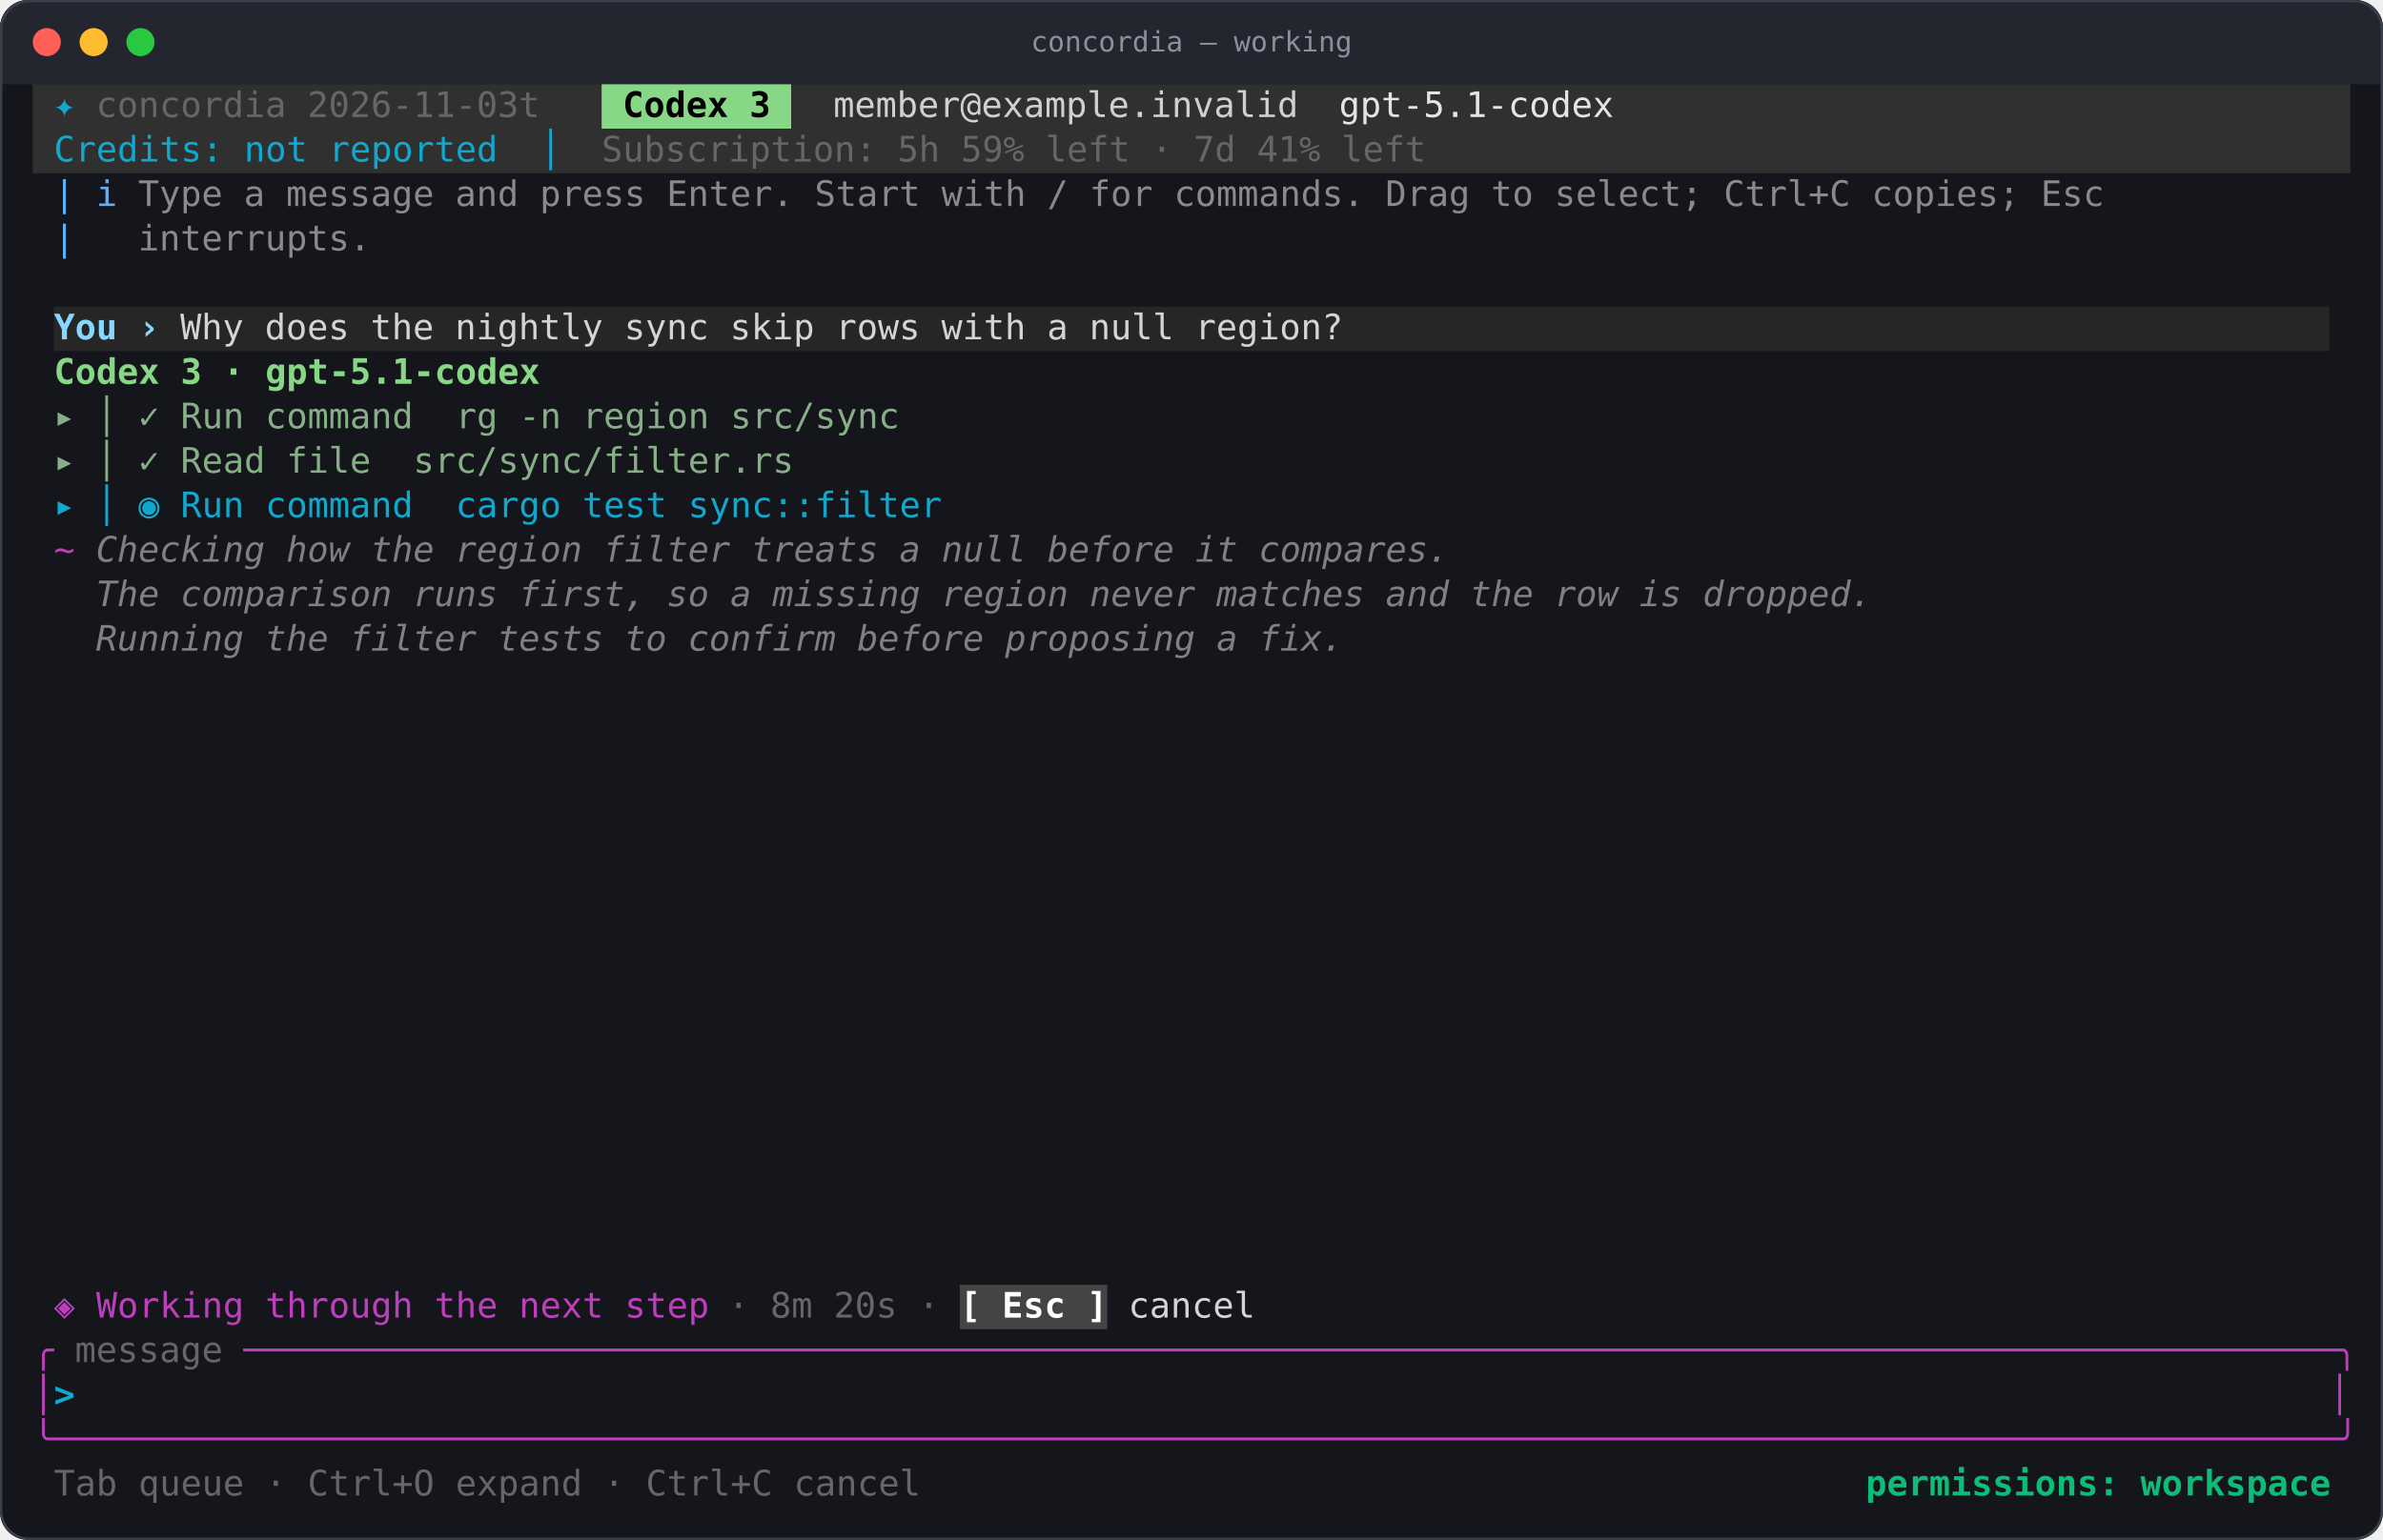
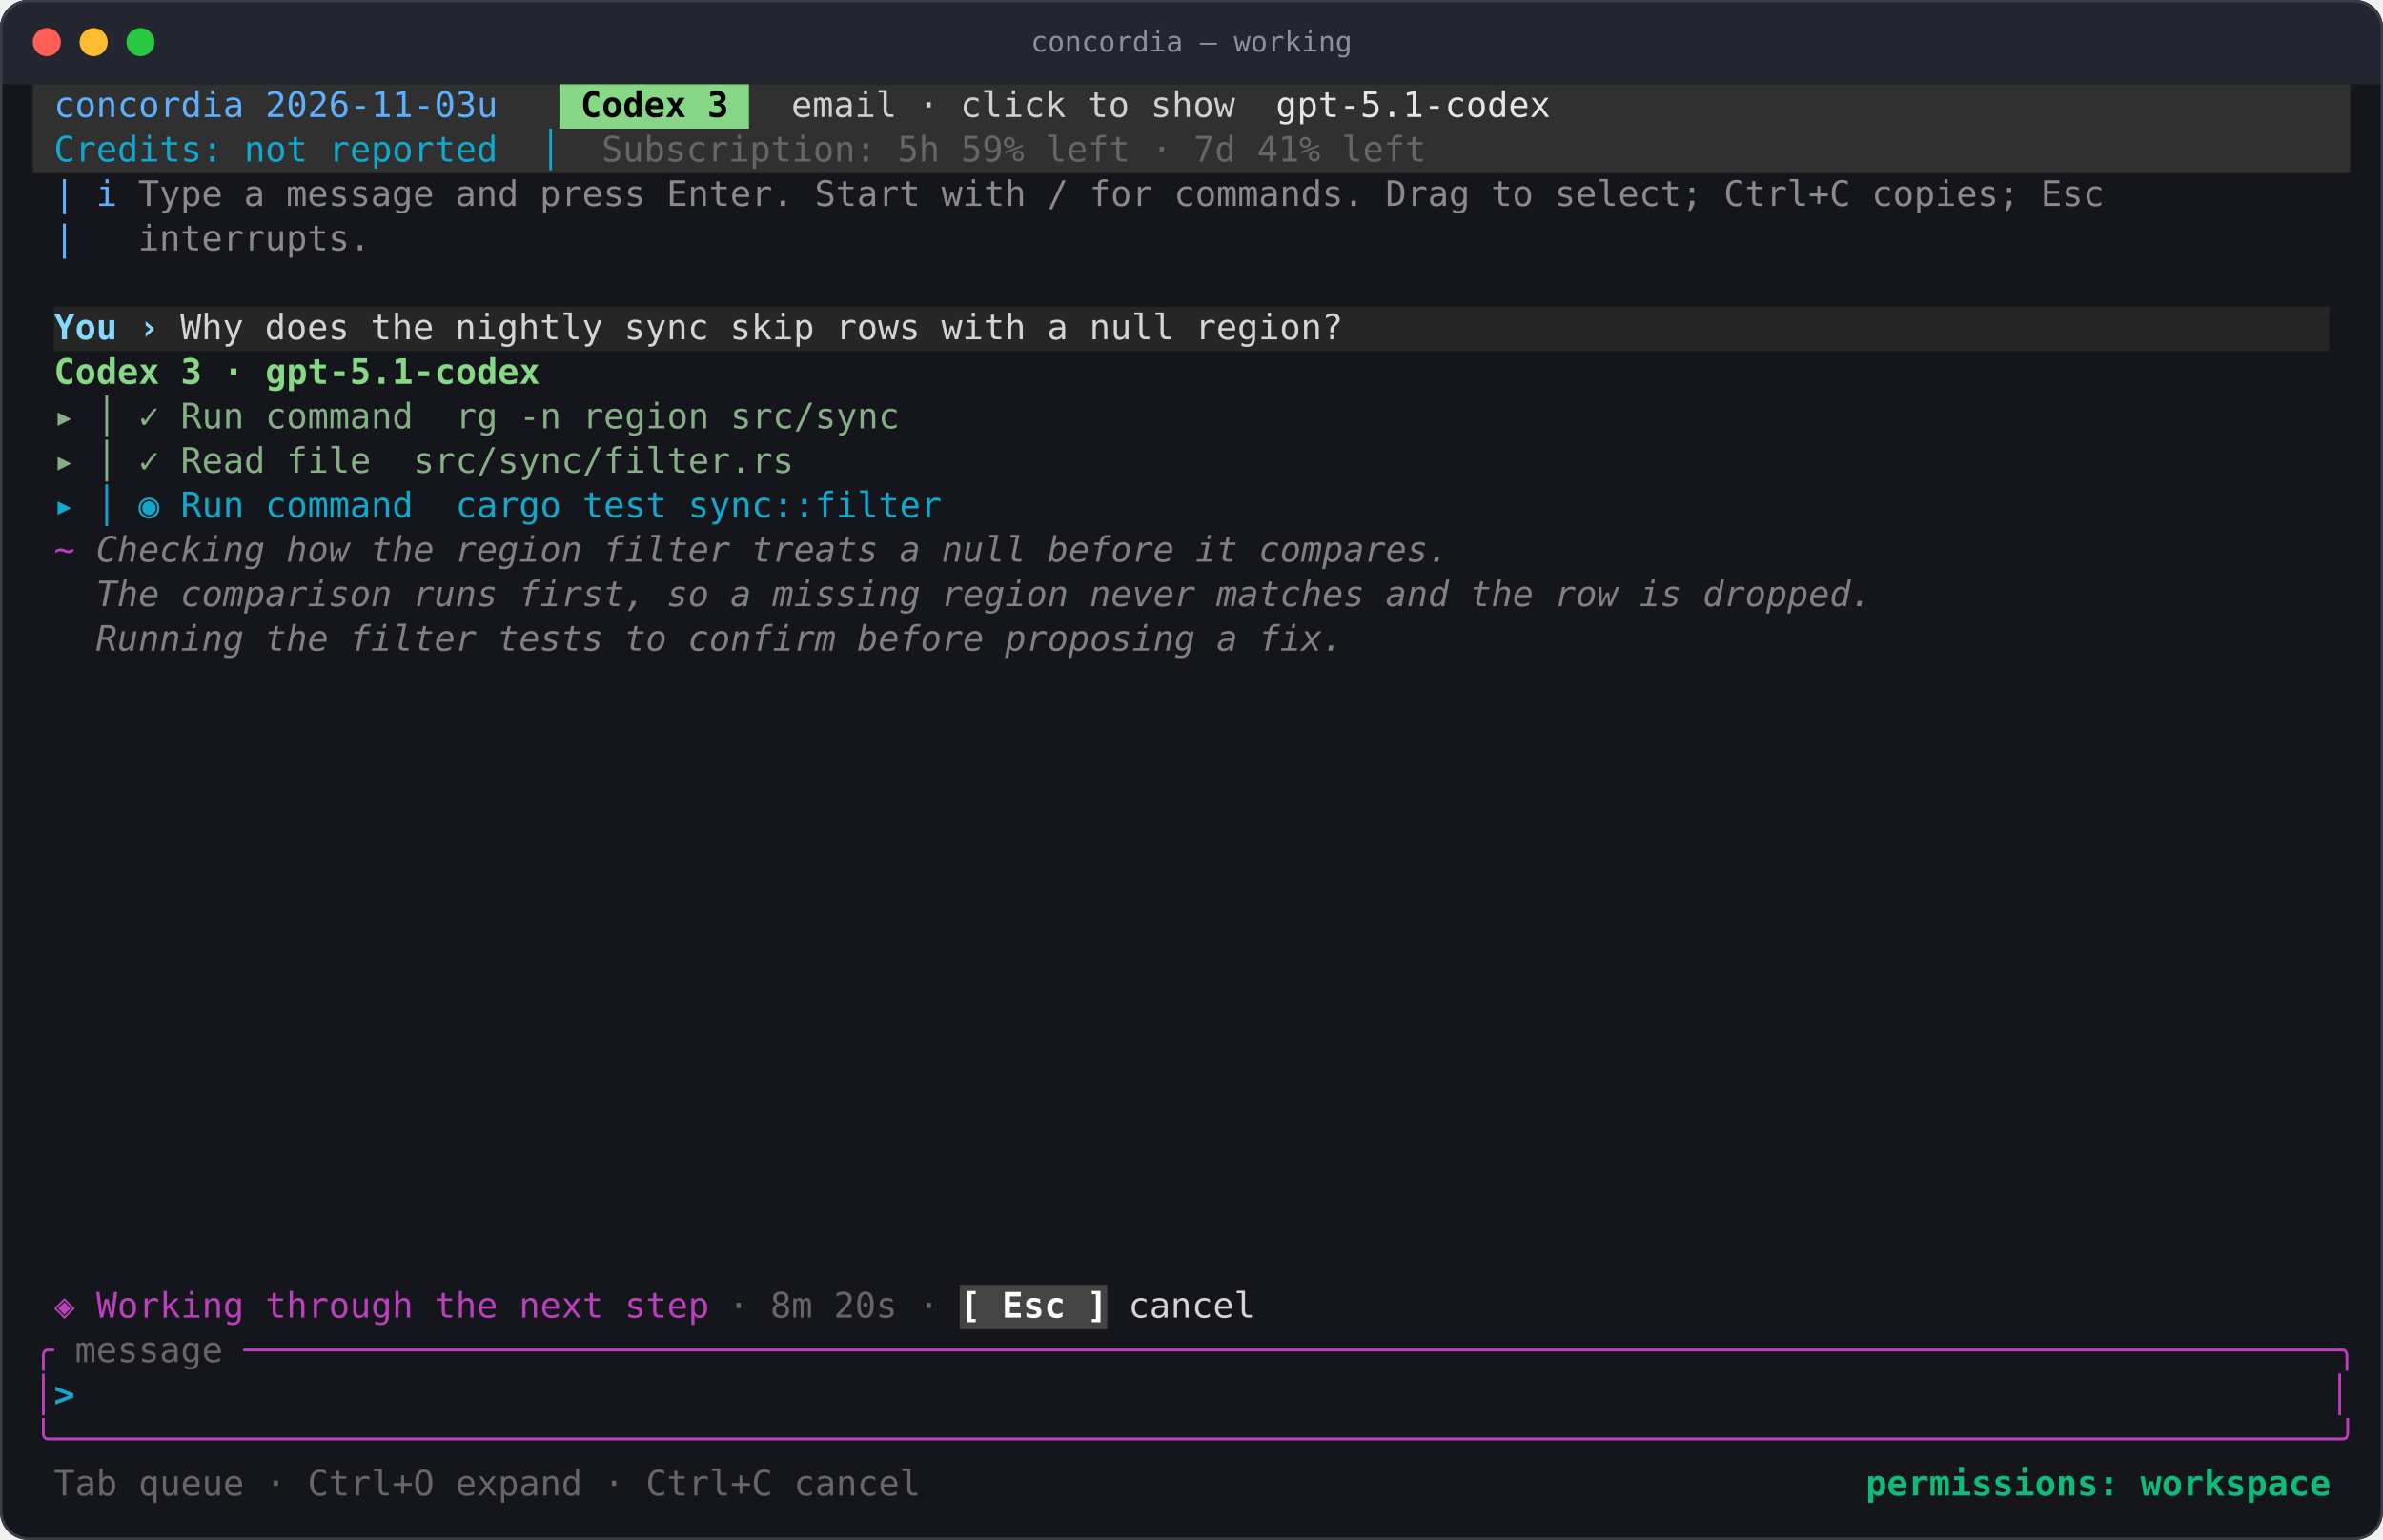
<svg xmlns="http://www.w3.org/2000/svg" width="1018" height="658" viewBox="0 0 1018 658" role="img" aria-label="concordia — working">
  <defs>
    <clipPath id="win">
      <rect width="1018" height="658" rx="12" />
    </clipPath>
  </defs>
  <g clip-path="url(#win)">
    <rect width="1018" height="658" fill="#14161b" />
    <rect width="1018" height="36" fill="#23262e" />
    <circle cx="20" cy="18" r="6" fill="#ff5f57" />
    <circle cx="40" cy="18" r="6" fill="#febc2e" />
    <circle cx="60" cy="18" r="6" fill="#28c840" />
    <text x="509" y="22" font-family="Cascadia Mono, Consolas, monospace" font-size="12" fill="#8b909c" text-anchor="middle">concordia — working</text>
-     <rect x="14" y="36" width="243" height="19" fill="#303030" />
-     <rect x="257" y="36" width="81" height="19" fill="#87d787" />
-     <rect x="338" y="36" width="666" height="19" fill="#303030" />
+     <rect x="14" y="36" width="225" height="19" fill="#303030" />
+     <rect x="239" y="36" width="81" height="19" fill="#87d787" />
+     <rect x="320" y="36" width="684" height="19" fill="#303030" />
    <rect x="14" y="55" width="990" height="19" fill="#303030" />
    <rect x="23" y="131" width="972" height="19" fill="#262626" />
    <rect x="410" y="549" width="63" height="19" fill="#444444" />
    <g font-family="Cascadia Mono, Consolas, monospace" font-size="15" xml:space="preserve">
-       <text x="23" y="50" textLength="9" lengthAdjust="spacingAndGlyphs" fill="#11a8cd" font-weight="700">✦</text>
-       <text x="41" y="50" textLength="189" lengthAdjust="spacingAndGlyphs" fill="#666666">concordia 2026-11-03t</text>
-       <text x="266" y="50" textLength="63" lengthAdjust="spacingAndGlyphs" fill="#000000" font-weight="700">Codex 3</text>
-       <text x="356" y="50" textLength="198" lengthAdjust="spacingAndGlyphs" fill="#d0d0d0">member@example.invalid</text>
-       <text x="572" y="50" textLength="117" lengthAdjust="spacingAndGlyphs" fill="#e5e5e5">gpt-5.1-codex</text>
+       <text x="23" y="50" textLength="189" lengthAdjust="spacingAndGlyphs" fill="#5fafff">concordia 2026-11-03u</text>
+       <text x="248" y="50" textLength="63" lengthAdjust="spacingAndGlyphs" fill="#000000" font-weight="700">Codex 3</text>
+       <text x="338" y="50" textLength="189" lengthAdjust="spacingAndGlyphs" fill="#d0d0d0">email · click to show</text>
+       <text x="545" y="50" textLength="117" lengthAdjust="spacingAndGlyphs" fill="#e5e5e5">gpt-5.1-codex</text>
      <text x="23" y="69" textLength="216" lengthAdjust="spacingAndGlyphs" fill="#11a8cd">Credits: not reported  │</text>
      <text x="257" y="69" textLength="351" lengthAdjust="spacingAndGlyphs" fill="#666666">Subscription: 5h 59% left · 7d 41% left</text>
      <text x="23" y="88" textLength="27" lengthAdjust="spacingAndGlyphs" fill="#5fafff">| i</text>
      <text x="59" y="88" textLength="837" lengthAdjust="spacingAndGlyphs" fill="#8a8a8a">Type a message and press Enter. Start with / for commands. Drag to select; Ctrl+C copies; Esc</text>
      <text x="23" y="107" textLength="9" lengthAdjust="spacingAndGlyphs" fill="#5fafff">|</text>
      <text x="59" y="107" textLength="99" lengthAdjust="spacingAndGlyphs" fill="#8a8a8a">interrupts.</text>
      <text x="23" y="145" textLength="45" lengthAdjust="spacingAndGlyphs" fill="#87d7ff" font-weight="700">You ›</text>
      <text x="77" y="145" textLength="495" lengthAdjust="spacingAndGlyphs" fill="#d4d4d4">Why does the nightly sync skip rows with a null region?</text>
      <text x="23" y="164" textLength="207" lengthAdjust="spacingAndGlyphs" fill="#87d787" font-weight="700">Codex 3 · gpt-5.1-codex</text>
      <text x="23" y="183" textLength="360" lengthAdjust="spacingAndGlyphs" fill="#87af87">▸ │ ✓ Run command  rg -n region src/sync</text>
      <text x="23" y="202" textLength="315" lengthAdjust="spacingAndGlyphs" fill="#87af87">▸ │ ✓ Read file  src/sync/filter.rs</text>
      <text x="23" y="221" textLength="378" lengthAdjust="spacingAndGlyphs" fill="#11a8cd">▸ │ ◉ Run command  cargo test sync::filter</text>
      <text x="23" y="240" textLength="9" lengthAdjust="spacingAndGlyphs" fill="#bc3fbc" font-style="italic">~</text>
      <text x="41" y="240" textLength="576" lengthAdjust="spacingAndGlyphs" fill="#808080" font-style="italic">Checking how the region filter treats a null before it compares.</text>
      <text x="41" y="259" textLength="756" lengthAdjust="spacingAndGlyphs" fill="#808080" font-style="italic">The comparison runs first, so a missing region never matches and the row is dropped.</text>
      <text x="41" y="278" textLength="531" lengthAdjust="spacingAndGlyphs" fill="#808080" font-style="italic">Running the filter tests to confirm before proposing a fix.</text>
      <text x="23" y="563" textLength="279" lengthAdjust="spacingAndGlyphs" fill="#bc3fbc">◈ Working through the next step</text>
      <text x="311" y="563" textLength="90" lengthAdjust="spacingAndGlyphs" fill="#666666">· 8m 20s ·</text>
      <text x="410" y="563" textLength="63" lengthAdjust="spacingAndGlyphs" fill="#ffffff" font-weight="700">[ Esc ]</text>
      <text x="482" y="563" textLength="54" lengthAdjust="spacingAndGlyphs" fill="#d4d4d4">cancel</text>
      <text x="14" y="582" textLength="9" lengthAdjust="spacingAndGlyphs" fill="#bc3fbc">╭</text>
      <text x="32" y="582" textLength="63" lengthAdjust="spacingAndGlyphs" fill="#666666">message</text>
      <text x="104" y="582" textLength="900" lengthAdjust="spacingAndGlyphs" fill="#bc3fbc">───────────────────────────────────────────────────────────────────────────────────────────────────╮</text>
      <text x="14" y="601" textLength="9" lengthAdjust="spacingAndGlyphs" fill="#bc3fbc">│</text>
      <text x="23" y="601" textLength="9" lengthAdjust="spacingAndGlyphs" fill="#11a8cd" font-weight="700">&gt;</text>
      <text x="995" y="601" textLength="9" lengthAdjust="spacingAndGlyphs" fill="#bc3fbc">│</text>
      <text x="14" y="620" textLength="990" lengthAdjust="spacingAndGlyphs" fill="#bc3fbc">╰────────────────────────────────────────────────────────────────────────────────────────────────────────────╯</text>
      <text x="23" y="639" textLength="369" lengthAdjust="spacingAndGlyphs" fill="#666666">Tab queue · Ctrl+O expand · Ctrl+C cancel</text>
      <text x="797" y="639" textLength="198" lengthAdjust="spacingAndGlyphs" fill="#0dbc79" font-weight="700">permissions: workspace</text>
    </g>
  </g>
  <rect x="0.5" y="0.5" width="1017" height="657" rx="12" fill="none" stroke="#3a3f4b" />
</svg>
